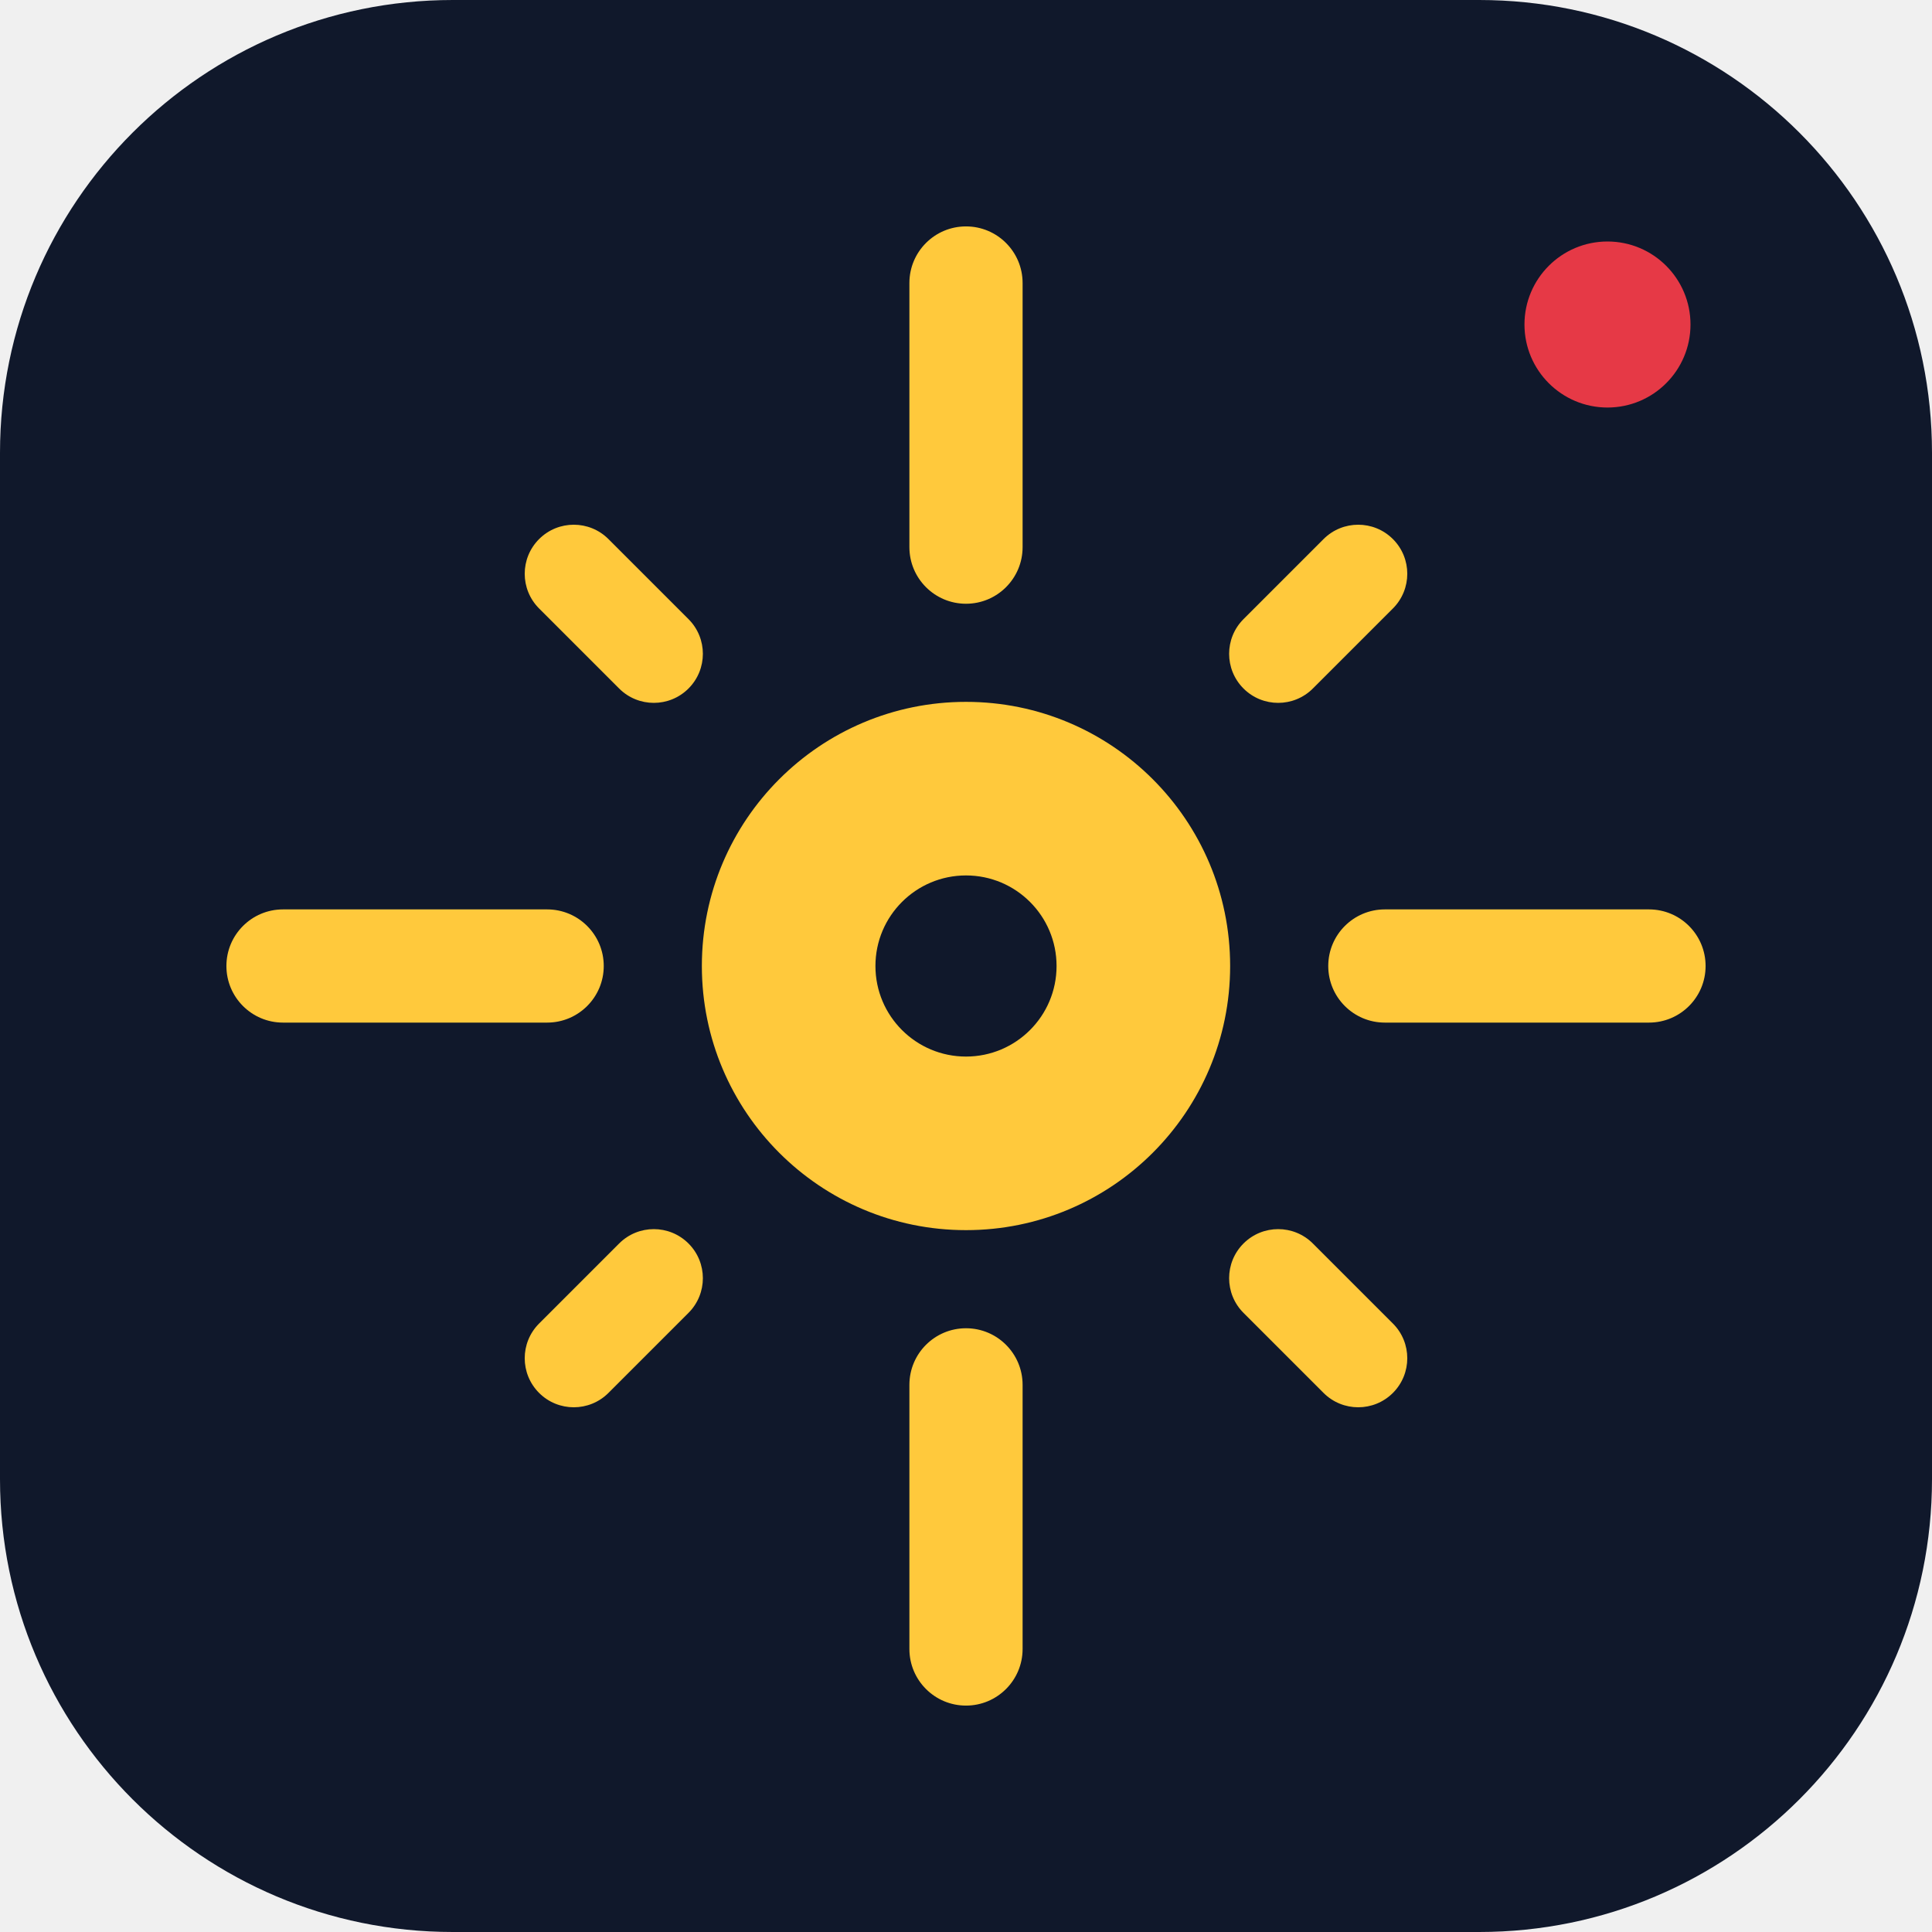
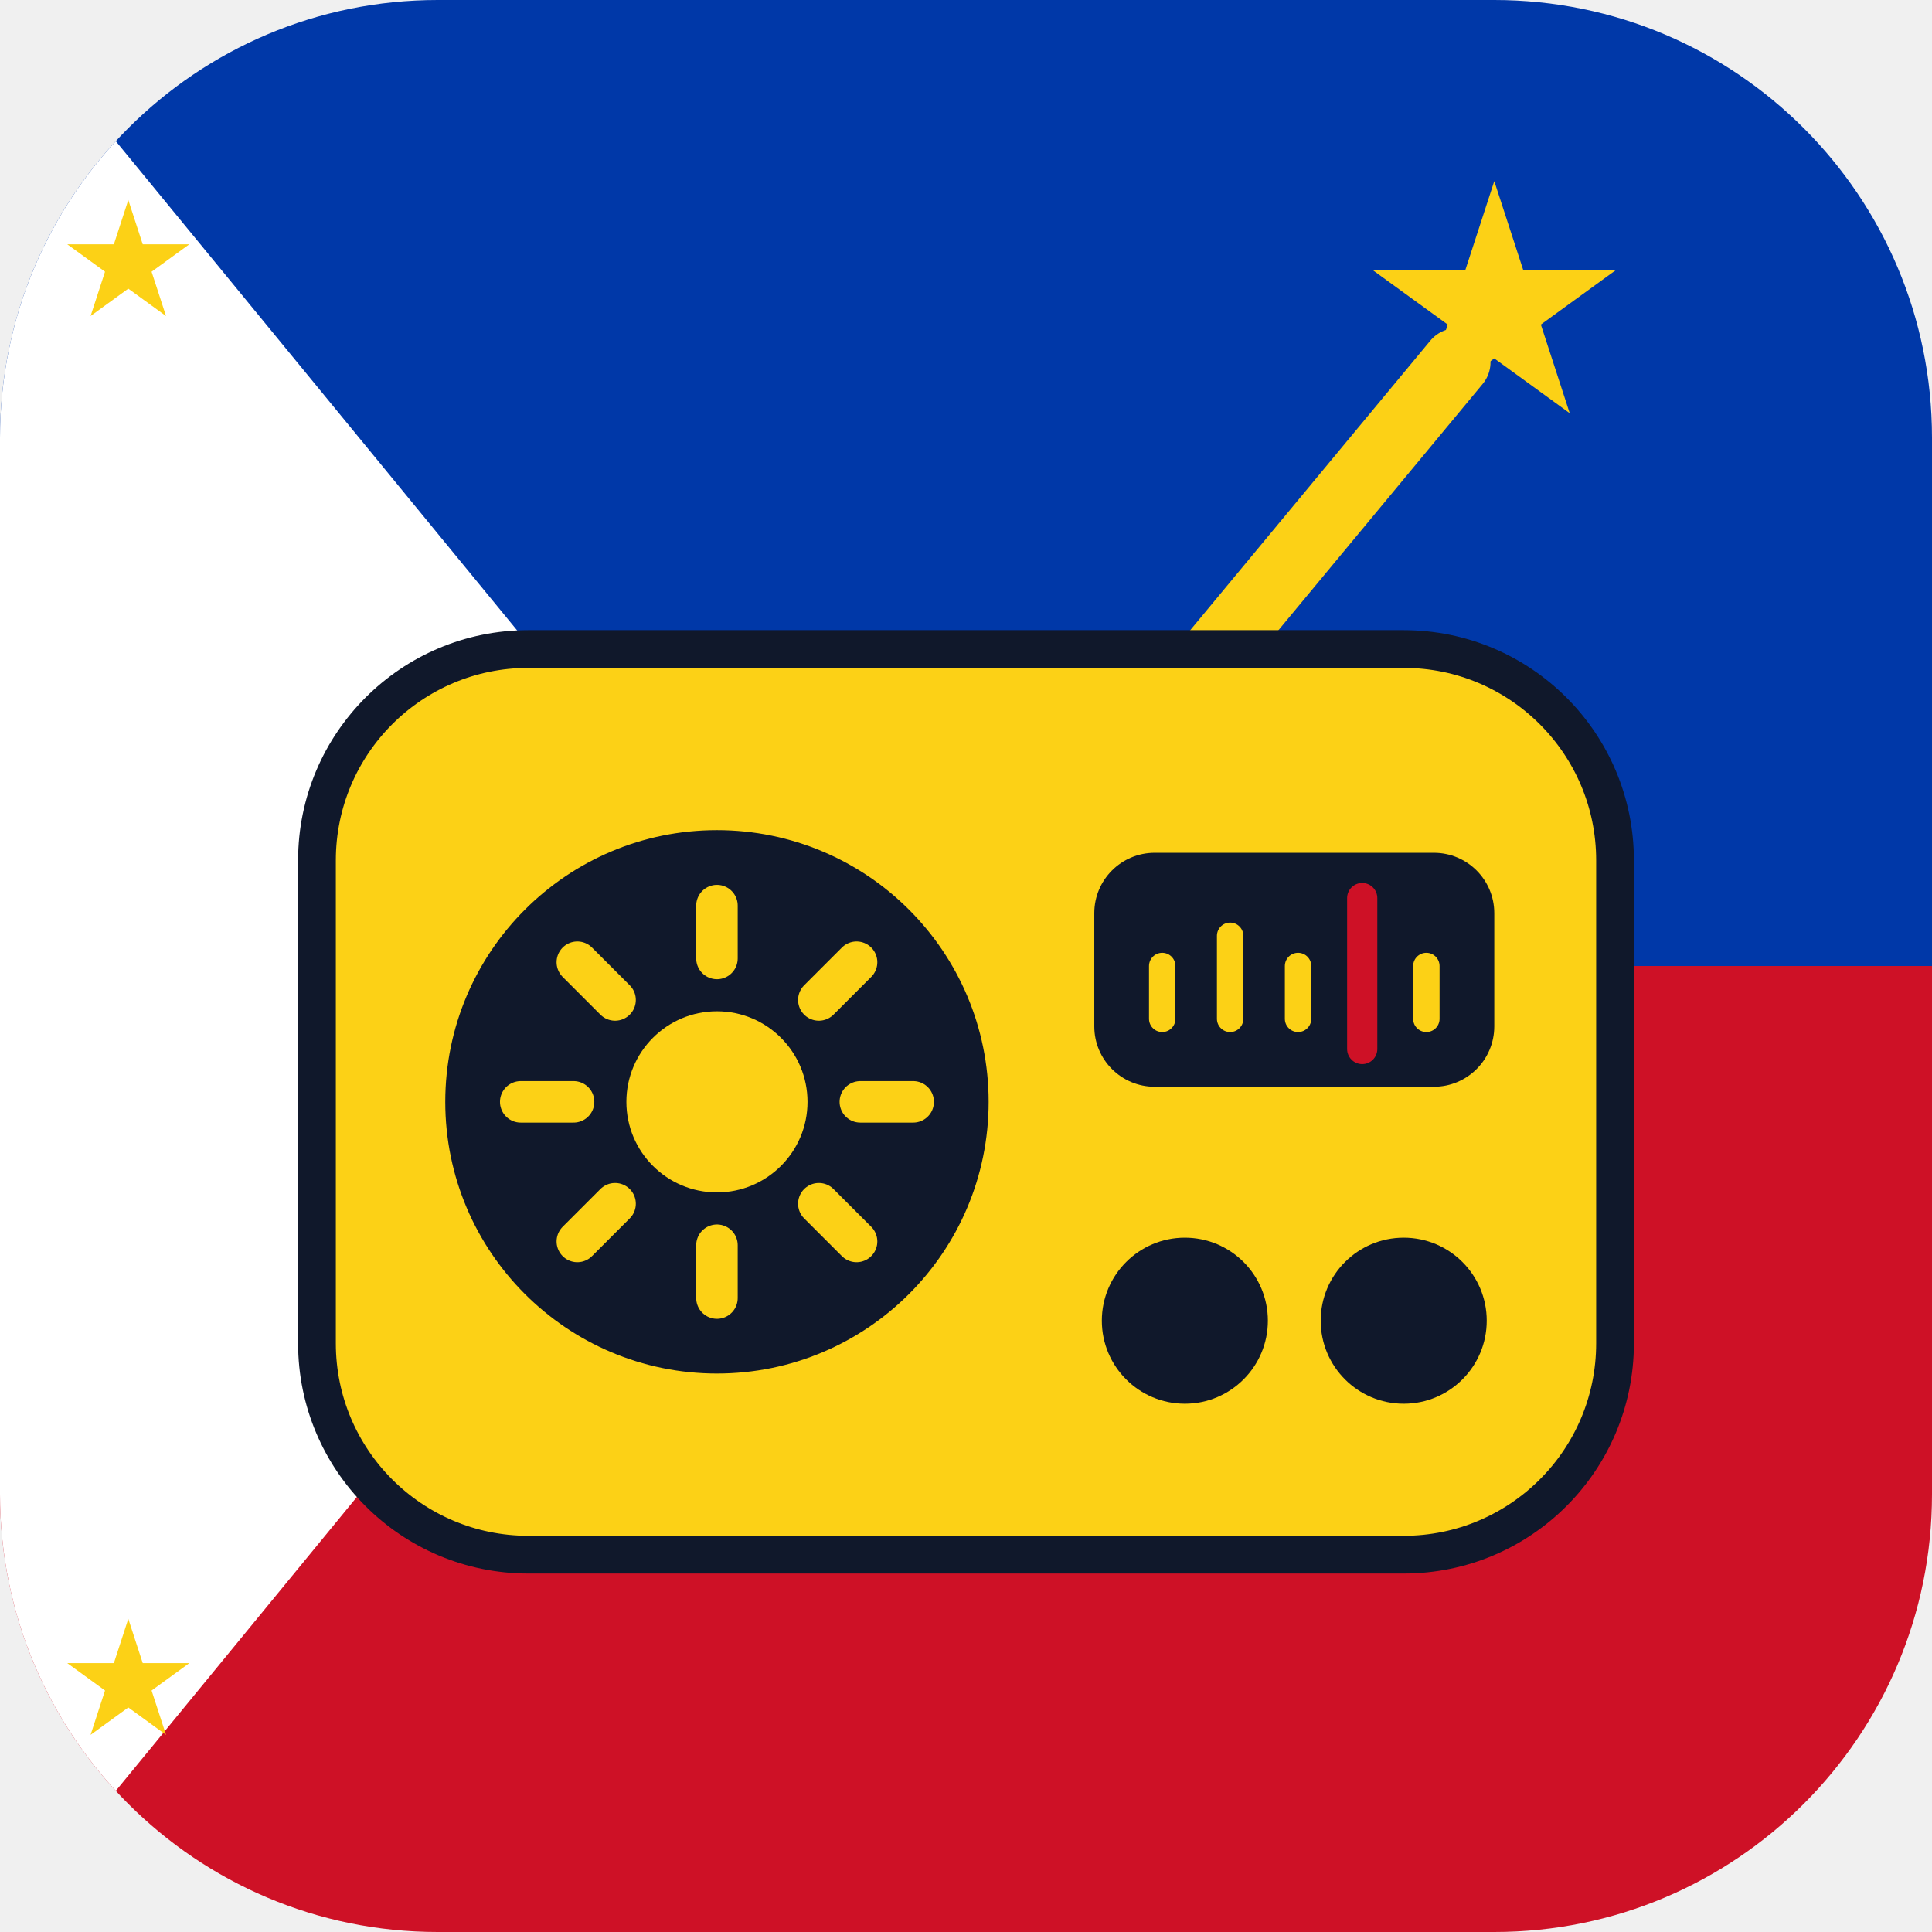
<svg xmlns="http://www.w3.org/2000/svg" viewBox="0 0 512 512">
-   <rect width="512" height="512" rx="120" fill="#10182B" />
-   <g transform="translate(256 256)" fill="#FFC93C">
-     <g id="L">
-       <rect x="-15" y="-196" width="30" height="100" rx="15" />
-     </g>
-     <g id="S">
-       <rect x="-13" y="-160" width="26" height="56" rx="13" transform="rotate(45)" />
-     </g>
-     <use href="#L" transform="rotate(90)" />
-     <use href="#L" transform="rotate(180)" />
-     <use href="#L" transform="rotate(270)" />
-     <use href="#S" transform="rotate(90)" />
-     <use href="#S" transform="rotate(180)" />
-     <use href="#S" transform="rotate(270)" />
-     <circle r="70" />
-     <circle r="24" fill="#10182B" />
+   <defs>
+     <clipPath id="tile">
+       <rect width="512" height="512" rx="116" />
+     </clipPath>
+     <path id="star" d="M0-1 0.225-0.309 0.951-0.309 0.363 0.118 0.588 0.809 0 0.382-0.588 0.809-0.363 0.118-0.951-0.309-0.225-0.309Z" />
+   </defs>
+   <g clip-path="url(#tile)">
+     <rect width="512" height="256" fill="#0038A8" />
+     <rect y="256" width="512" height="256" fill="#CE1126" />
+     <path d="M0 0 L210 256 L0 512 Z" fill="#FFFFFF" />
+     <use href="#star" transform="translate(34 70) scale(17)" fill="#FCD116" />
+     <use href="#star" transform="translate(34 446) scale(17)" fill="#FCD116" />
  </g>
-   <circle cx="426" cy="86" r="22" fill="#E63946" />
+   <path d="M318 178 L386 96" stroke="#FCD116" stroke-width="18" stroke-linecap="round" />
+   <use href="#star" transform="translate(396 82) scale(34)" fill="#FCD116" />
+   <rect x="84" y="172" width="344" height="240" rx="56" fill="#FCD116" stroke="#10182B" stroke-width="10" />
+   <circle cx="190" cy="292" r="72" fill="#10182B" />
+   <g stroke="#FCD116" stroke-width="11" stroke-linecap="round">
+     <path d="M190 254v-14M190 330v14M152 292h-14M228 292h14M163 265l-10-10M217 319l10 10M217 265l10-10M163 319l-10 10" />
+   </g>
+   <circle cx="190" cy="292" r="24" fill="#FCD116" />
+   <rect x="290" y="226" width="106" height="62" rx="16" fill="#10182B" />
+   <path d="M308 270v-14M326 270v-22M344 270v-14M378 270v-14" stroke="#FCD116" stroke-width="7" stroke-linecap="round" />
+   <path d="M361 238v40" stroke="#CE1126" stroke-width="8" stroke-linecap="round" />
+   <circle cx="314" cy="350" r="22" fill="#10182B" />
+   <circle cx="372" cy="350" r="22" fill="#10182B" />
</svg>
